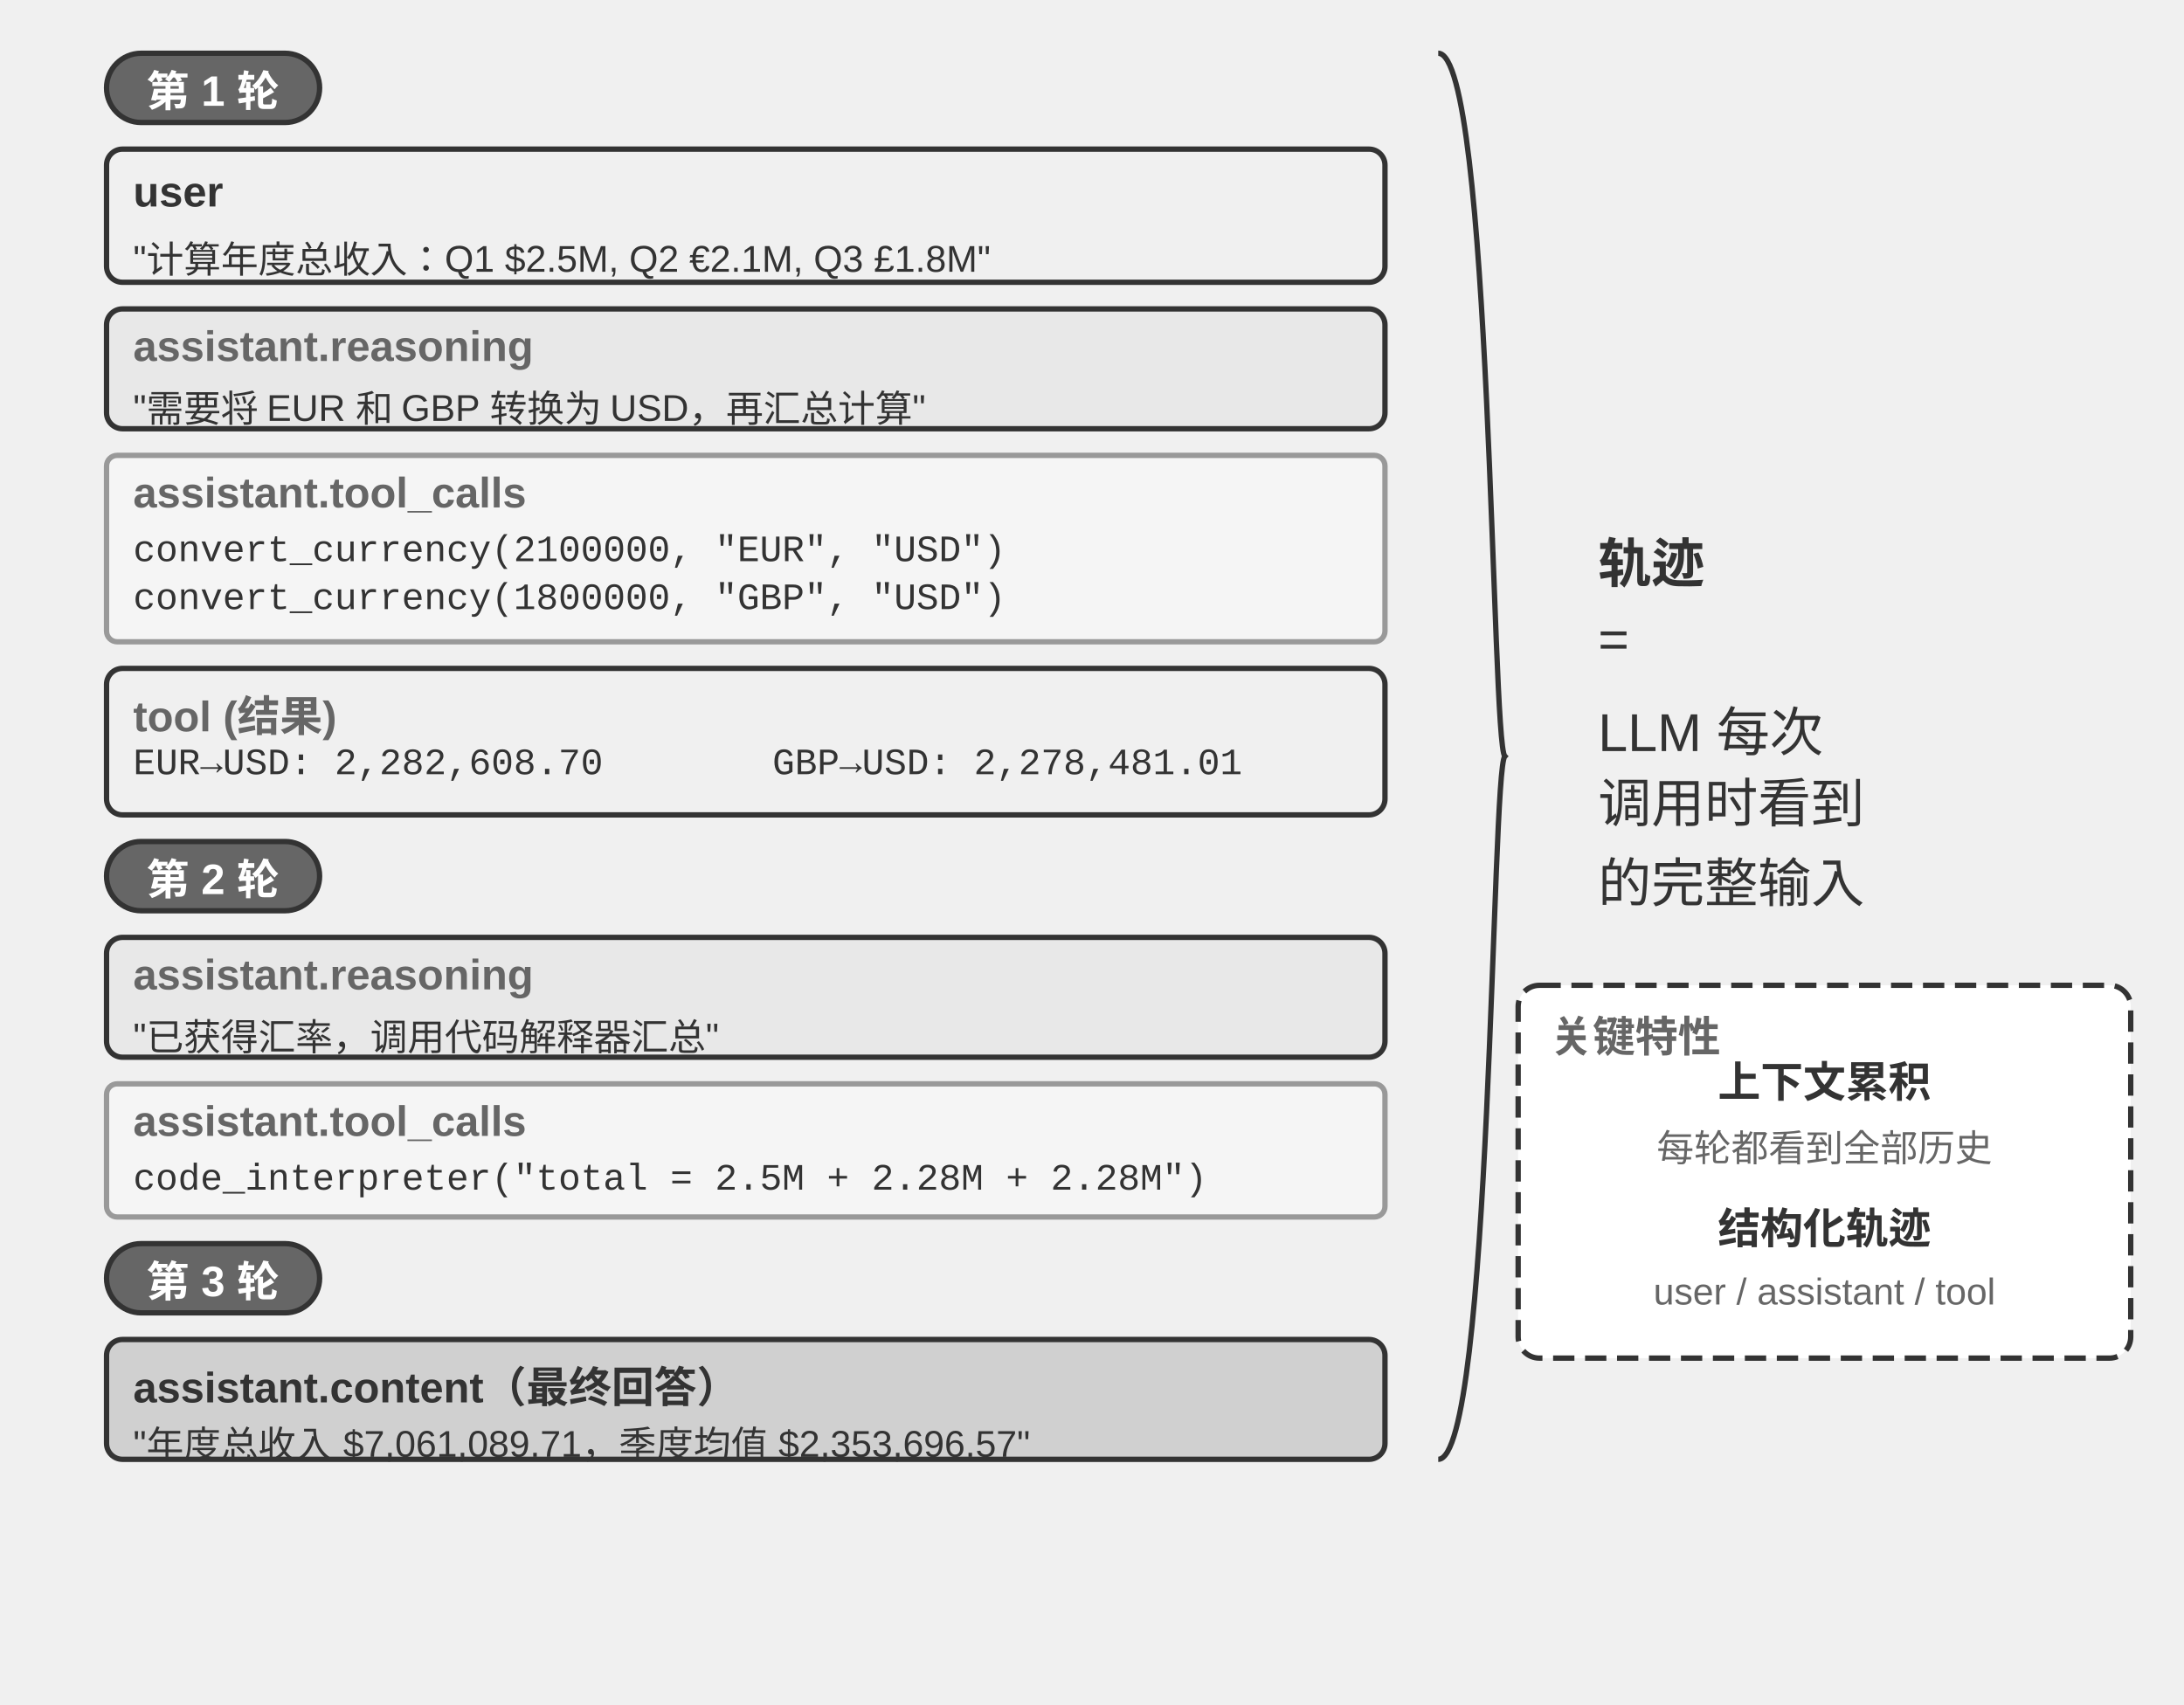
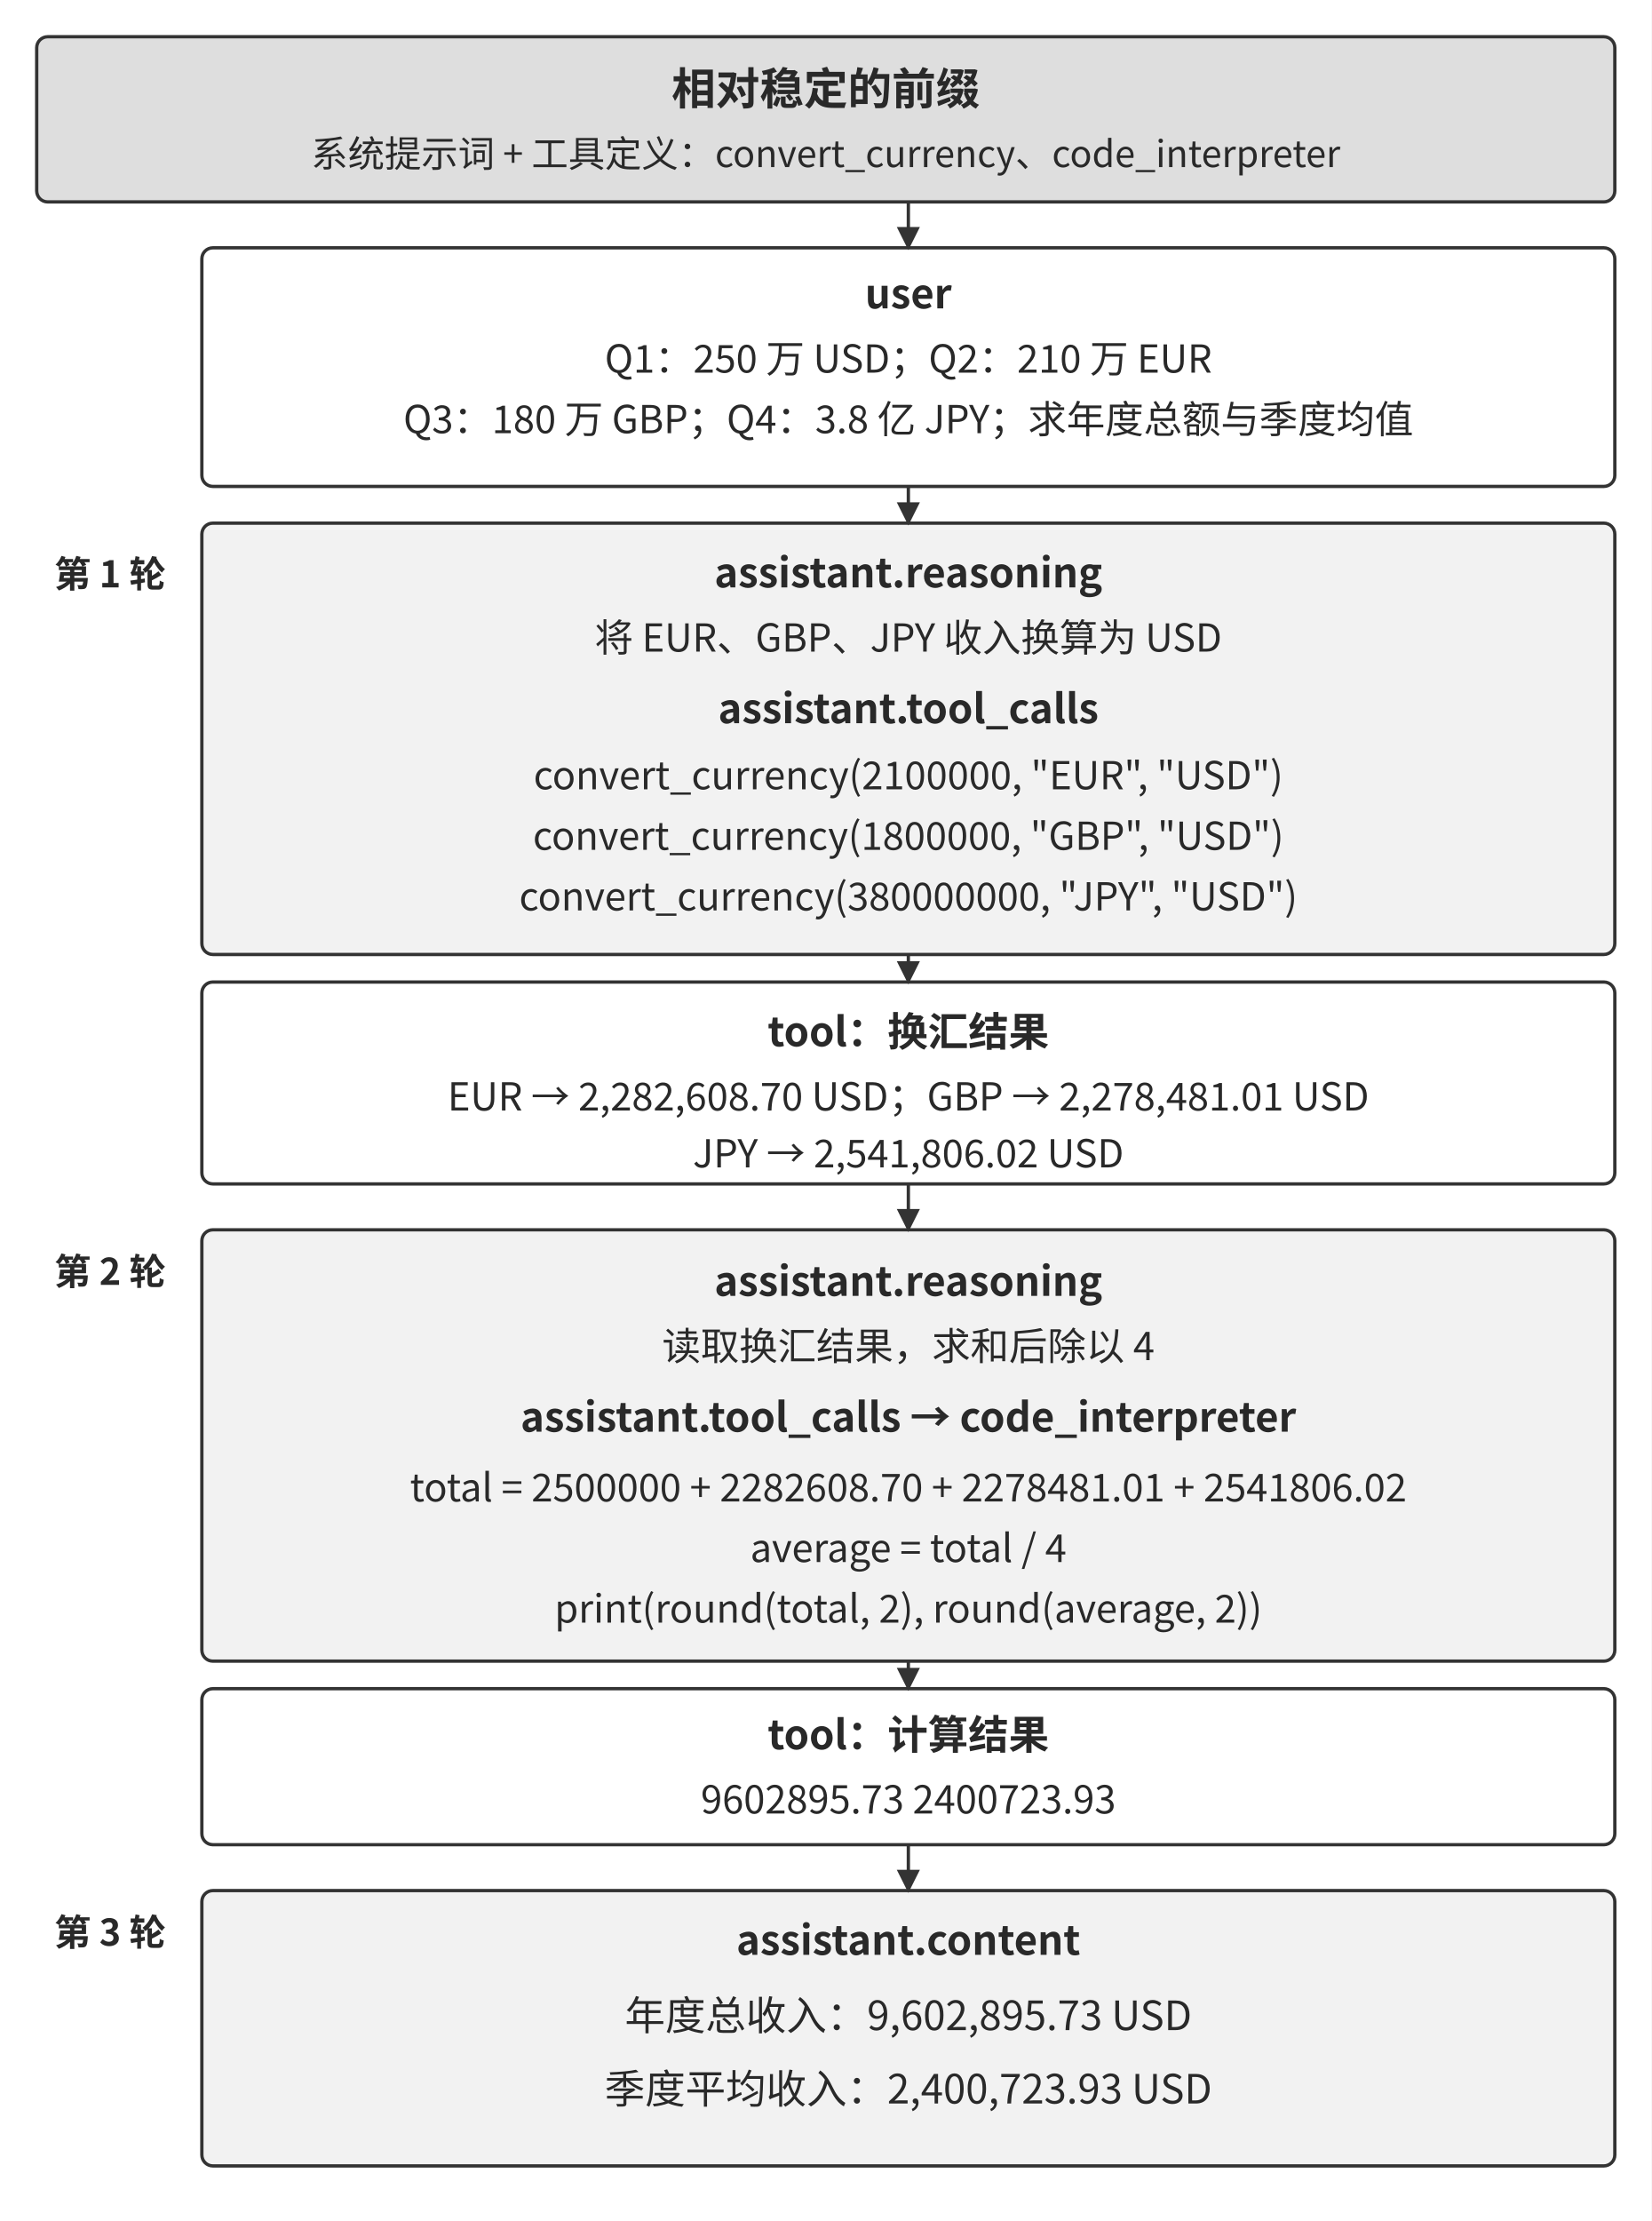
- <svg xmlns="http://www.w3.org/2000/svg" viewBox="0 40 820 640" width="820" height="640" style="background:#ffffff">
+ <svg xmlns="http://www.w3.org/2000/svg" width="150mm" height="201.67mm" viewBox="0 0 900 1210" role="img" aria-labelledby="title desc">
  <defs>
-     <marker id="ah" markerWidth="12" markerHeight="8" refX="12" refY="4" orient="auto">
-       <polygon points="0 0, 12 4, 0 8" fill="#333333" />
-     </marker>
-     <marker id="ah-light" markerWidth="12" markerHeight="8" refX="12" refY="4" orient="auto">
-       <polygon points="0 0, 12 4, 0 8" fill="#999999" />
+     <marker id="arrow" viewBox="0 0 10 10" refX="9" refY="5" markerWidth="7" markerHeight="7" orient="auto-start-reverse">
+       <path d="M0 0 L10 5 L0 10 Z" fill="#333333" />
    </marker>
  </defs>
-   <rect x="40" y="60" width="80" height="26" rx="13" fill="#666666" stroke="#333333" stroke-width="2" />
-   <text x="80.0" y="73.0" font-family="Arial, 'Helvetica Neue', Helvetica, 'PingFang SC', 'Microsoft YaHei', sans-serif" font-size="16" fill="#ffffff" text-anchor="middle" dominant-baseline="central" font-weight="bold">第 1 轮</text>
-   <rect x="40" y="96" width="480" height="50" rx="6" fill="#f0f0f0" stroke="#333333" stroke-width="2" />
-   <text x="50" y="112" font-family="Arial, 'Helvetica Neue', Helvetica, 'PingFang SC', 'Microsoft YaHei', sans-serif" font-size="16" fill="#333333" text-anchor="start" dominant-baseline="central" font-weight="bold">user</text>
-   <text x="50" y="134" font-family="Arial, 'Helvetica Neue', Helvetica, 'PingFang SC', 'Microsoft YaHei', sans-serif" font-size="14" fill="#333333" text-anchor="start" dominant-baseline="central" font-weight="normal">"计算年度总收入：Q1 $2.5M, Q2 €2.1M, Q3 £1.8M"</text>
-   <rect x="40" y="156" width="480" height="45" rx="6" fill="#e8e8e8" stroke="#333333" stroke-width="2" />
-   <text x="50" y="170" font-family="Arial, 'Helvetica Neue', Helvetica, 'PingFang SC', 'Microsoft YaHei', sans-serif" font-size="16" fill="#666666" text-anchor="start" dominant-baseline="central" font-weight="bold">assistant.reasoning</text>
-   <text x="50" y="190" font-family="Arial, 'Helvetica Neue', Helvetica, 'PingFang SC', 'Microsoft YaHei', sans-serif" font-size="14" fill="#333333" text-anchor="start" dominant-baseline="central" font-weight="normal">"需要将 EUR 和 GBP 转换为 USD，再汇总计算"</text>
-   <rect x="40" y="211" width="480" height="70" rx="4" fill="#f5f5f5" stroke="#999999" stroke-width="2" />
-   <text x="50" y="225" font-family="Arial, 'Helvetica Neue', Helvetica, 'PingFang SC', 'Microsoft YaHei', sans-serif" font-size="16" fill="#666666" text-anchor="start" dominant-baseline="central" font-weight="bold">assistant.tool_calls</text>
-   <text x="50" y="247" font-family="'Courier New', Courier, monospace" font-size="14" fill="#333333" text-anchor="start" dominant-baseline="central">convert_currency(2100000, "EUR", "USD")</text>
-   <text x="50" y="265" font-family="'Courier New', Courier, monospace" font-size="14" fill="#333333" text-anchor="start" dominant-baseline="central">convert_currency(1800000, "GBP", "USD")</text>
-   <rect x="40" y="291" width="480" height="55" rx="6" fill="#f0f0f0" stroke="#333333" stroke-width="2" />
-   <text x="50" y="305" font-family="Arial, 'Helvetica Neue', Helvetica, 'PingFang SC', 'Microsoft YaHei', sans-serif" font-size="16" fill="#666666" text-anchor="start" dominant-baseline="central" font-weight="bold">tool (结果)</text>
-   <text x="50" y="327" font-family="'Courier New', Courier, monospace" font-size="14" fill="#333333" text-anchor="start" dominant-baseline="central">EUR→USD: 2,282,608.70</text>
-   <text x="290" y="327" font-family="'Courier New', Courier, monospace" font-size="14" fill="#333333" text-anchor="start" dominant-baseline="central">GBP→USD: 2,278,481.01</text>
-   <rect x="40" y="356" width="80" height="26" rx="13" fill="#666666" stroke="#333333" stroke-width="2" />
-   <text x="80.0" y="369.0" font-family="Arial, 'Helvetica Neue', Helvetica, 'PingFang SC', 'Microsoft YaHei', sans-serif" font-size="16" fill="#ffffff" text-anchor="middle" dominant-baseline="central" font-weight="bold">第 2 轮</text>
-   <rect x="40" y="392" width="480" height="45" rx="6" fill="#e8e8e8" stroke="#333333" stroke-width="2" />
-   <text x="50" y="406" font-family="Arial, 'Helvetica Neue', Helvetica, 'PingFang SC', 'Microsoft YaHei', sans-serif" font-size="16" fill="#666666" text-anchor="start" dominant-baseline="central" font-weight="bold">assistant.reasoning</text>
-   <text x="50" y="426" font-family="Arial, 'Helvetica Neue', Helvetica, 'PingFang SC', 'Microsoft YaHei', sans-serif" font-size="14" fill="#333333" text-anchor="start" dominant-baseline="central" font-weight="normal">"已获得汇率，调用代码解释器汇总"</text>
-   <rect x="40" y="447" width="480" height="50" rx="4" fill="#f5f5f5" stroke="#999999" stroke-width="2" />
-   <text x="50" y="461" font-family="Arial, 'Helvetica Neue', Helvetica, 'PingFang SC', 'Microsoft YaHei', sans-serif" font-size="16" fill="#666666" text-anchor="start" dominant-baseline="central" font-weight="bold">assistant.tool_calls</text>
-   <text x="50" y="483" font-family="'Courier New', Courier, monospace" font-size="14" fill="#333333" text-anchor="start" dominant-baseline="central">code_interpreter("total = 2.5M + 2.28M + 2.28M")</text>
-   <rect x="40" y="507" width="80" height="26" rx="13" fill="#666666" stroke="#333333" stroke-width="2" />
-   <text x="80.0" y="520.0" font-family="Arial, 'Helvetica Neue', Helvetica, 'PingFang SC', 'Microsoft YaHei', sans-serif" font-size="16" fill="#ffffff" text-anchor="middle" dominant-baseline="central" font-weight="bold">第 3 轮</text>
-   <rect x="40" y="543" width="480" height="45" rx="6" fill="#d0d0d0" stroke="#333333" stroke-width="2" />
-   <text x="50" y="557" font-family="Arial, 'Helvetica Neue', Helvetica, 'PingFang SC', 'Microsoft YaHei', sans-serif" font-size="16" fill="#333333" text-anchor="start" dominant-baseline="central" font-weight="bold">assistant.content（最终回答）</text>
-   <text x="50" y="579" font-family="Arial, 'Helvetica Neue', Helvetica, 'PingFang SC', 'Microsoft YaHei', sans-serif" font-size="14" fill="#333333" text-anchor="start" dominant-baseline="central" font-weight="normal">"年度总收入 $7,061,089.71，季度均值 $2,353,696.57"</text>
-   <path d="M 540,60 C 560,60 560,319.0 565,324.0 C 560,329.0 560,588 540,588" fill="none" stroke="#333333" stroke-width="2" />
-   <text x="600" y="250" font-family="Arial, 'Helvetica Neue', Helvetica, 'PingFang SC', 'Microsoft YaHei', sans-serif" font-size="20" fill="#333333" text-anchor="start" dominant-baseline="central" font-weight="bold">轨迹</text>
-   <text x="600" y="280" font-family="Arial, 'Helvetica Neue', Helvetica, 'PingFang SC', 'Microsoft YaHei', sans-serif" font-size="20" fill="#333333" text-anchor="start" dominant-baseline="central" font-weight="normal">=</text>
-   <text x="600" y="310" font-family="Arial, 'Helvetica Neue', Helvetica, 'PingFang SC', 'Microsoft YaHei', sans-serif" font-size="20" fill="#333333" text-anchor="start" dominant-baseline="central" font-weight="normal">LLM 每次</text>
-   <text x="600" y="340" font-family="Arial, 'Helvetica Neue', Helvetica, 'PingFang SC', 'Microsoft YaHei', sans-serif" font-size="20" fill="#333333" text-anchor="start" dominant-baseline="central" font-weight="normal">调用时看到</text>
-   <text x="600" y="370" font-family="Arial, 'Helvetica Neue', Helvetica, 'PingFang SC', 'Microsoft YaHei', sans-serif" font-size="20" fill="#333333" text-anchor="start" dominant-baseline="central" font-weight="normal">的完整输入</text>
-   <rect x="570" y="410" width="230" height="140" rx="8" fill="#ffffff" stroke="#333333" stroke-width="2" stroke-dasharray="8,4" />
-   <text x="582" y="428" font-family="Arial, 'Helvetica Neue', Helvetica, 'PingFang SC', 'Microsoft YaHei', sans-serif" font-size="16" fill="#666666" text-anchor="start" dominant-baseline="central" font-weight="bold">关键特性</text>
-   <text x="685" y="445" font-family="Arial, 'Helvetica Neue', Helvetica, 'PingFang SC', 'Microsoft YaHei', sans-serif" font-size="16" fill="#333333" text-anchor="middle" dominant-baseline="central" font-weight="bold">上下文累积</text>
-   <text x="685" y="470" font-family="Arial, 'Helvetica Neue', Helvetica, 'PingFang SC', 'Microsoft YaHei', sans-serif" font-size="14" fill="#666666" text-anchor="middle" dominant-baseline="central" font-weight="normal">每轮都看到全部历史</text>
-   <text x="685" y="500" font-family="Arial, 'Helvetica Neue', Helvetica, 'PingFang SC', 'Microsoft YaHei', sans-serif" font-size="16" fill="#333333" text-anchor="middle" dominant-baseline="central" font-weight="bold">结构化轨迹</text>
-   <text x="685" y="525" font-family="Arial, 'Helvetica Neue', Helvetica, 'PingFang SC', 'Microsoft YaHei', sans-serif" font-size="14" fill="#666666" text-anchor="middle" dominant-baseline="central" font-weight="normal">user / assistant / tool</text>
+   <rect width="900" height="1210" fill="#ffffff" />
+   <rect x="20" y="20" width="860" height="90" rx="6" fill="#dedede" stroke="#333333" stroke-width="1.8" />
+   <text x="450" y="57" text-anchor="middle" font-family="Noto Sans CJK SC,Source Han Sans CN,Microsoft YaHei,sans-serif" font-size="24" font-weight="700" fill="#292929">相对稳定的前缀</text>
+   <text x="450" y="91" text-anchor="middle" font-family="Noto Sans CJK SC,Source Han Sans CN,Microsoft YaHei,sans-serif" font-size="20" font-weight="400" fill="#292929">系统提示词 + 工具定义：convert_currency、code_interpreter</text>
+   <rect x="110" y="135" width="770" height="130" rx="6" fill="#ffffff" stroke="#333333" stroke-width="1.8" />
+   <text x="495" y="168" text-anchor="middle" font-family="Noto Sans CJK SC,Source Han Sans CN,Microsoft YaHei,sans-serif" font-size="22" font-weight="700" fill="#292929">user</text>
+   <text x="495" y="203" text-anchor="middle" font-family="Noto Sans CJK SC,Source Han Sans CN,Microsoft YaHei,sans-serif" font-size="21" font-weight="400" fill="#292929">Q1：250 万 USD；Q2：210 万 EUR</text>
+   <text x="495" y="236" text-anchor="middle" font-family="Noto Sans CJK SC,Source Han Sans CN,Microsoft YaHei,sans-serif" font-size="21" font-weight="400" fill="#292929">Q3：180 万 GBP；Q4：3.8 亿 JPY；求年度总额与季度均值</text>
+   <text x="60" y="320" text-anchor="middle" font-family="Noto Sans CJK SC,Source Han Sans CN,Microsoft YaHei,sans-serif" font-size="20" font-weight="700" fill="#292929">第 1 轮</text>
+   <rect x="110" y="285" width="770" height="235" rx="6" fill="#f2f2f2" stroke="#333333" stroke-width="1.8" />
+   <text x="495" y="320" text-anchor="middle" font-family="Noto Sans CJK SC,Source Han Sans CN,Microsoft YaHei,sans-serif" font-size="22" font-weight="700" fill="#292929">assistant.reasoning</text>
+   <text x="495" y="355" text-anchor="middle" font-family="Noto Sans CJK SC,Source Han Sans CN,Microsoft YaHei,sans-serif" font-size="21" font-weight="400" fill="#292929">将 EUR、GBP、JPY 收入换算为 USD</text>
+   <text x="495" y="394" text-anchor="middle" font-family="Noto Sans CJK SC,Source Han Sans CN,Microsoft YaHei,sans-serif" font-size="22" font-weight="700" fill="#292929">assistant.tool_calls</text>
+   <text x="495" y="430" text-anchor="middle" font-family="Noto Sans CJK SC,Source Han Sans CN,Microsoft YaHei,sans-serif" font-size="21" font-weight="400" fill="#292929">convert_currency(2100000, "EUR", "USD")</text>
+   <text x="495" y="463" text-anchor="middle" font-family="Noto Sans CJK SC,Source Han Sans CN,Microsoft YaHei,sans-serif" font-size="21" font-weight="400" fill="#292929">convert_currency(1800000, "GBP", "USD")</text>
+   <text x="495" y="496" text-anchor="middle" font-family="Noto Sans CJK SC,Source Han Sans CN,Microsoft YaHei,sans-serif" font-size="21" font-weight="400" fill="#292929">convert_currency(380000000, "JPY", "USD")</text>
+   <rect x="110" y="535" width="770" height="110" rx="6" fill="#ffffff" stroke="#333333" stroke-width="1.8" />
+   <text x="495" y="570" text-anchor="middle" font-family="Noto Sans CJK SC,Source Han Sans CN,Microsoft YaHei,sans-serif" font-size="22" font-weight="700" fill="#292929">tool：换汇结果</text>
+   <text x="495" y="605" text-anchor="middle" font-family="Noto Sans CJK SC,Source Han Sans CN,Microsoft YaHei,sans-serif" font-size="21" font-weight="400" fill="#292929">EUR → 2,282,608.70 USD；GBP → 2,278,481.01 USD</text>
+   <text x="495" y="636" text-anchor="middle" font-family="Noto Sans CJK SC,Source Han Sans CN,Microsoft YaHei,sans-serif" font-size="21" font-weight="400" fill="#292929">JPY → 2,541,806.02 USD</text>
+   <text x="60" y="700" text-anchor="middle" font-family="Noto Sans CJK SC,Source Han Sans CN,Microsoft YaHei,sans-serif" font-size="20" font-weight="700" fill="#292929">第 2 轮</text>
+   <rect x="110" y="670" width="770" height="235" rx="6" fill="#f2f2f2" stroke="#333333" stroke-width="1.8" />
+   <text x="495" y="706" text-anchor="middle" font-family="Noto Sans CJK SC,Source Han Sans CN,Microsoft YaHei,sans-serif" font-size="22" font-weight="700" fill="#292929">assistant.reasoning</text>
+   <text x="495" y="741" text-anchor="middle" font-family="Noto Sans CJK SC,Source Han Sans CN,Microsoft YaHei,sans-serif" font-size="21" font-weight="400" fill="#292929">读取换汇结果，求和后除以 4</text>
+   <text x="495" y="780" text-anchor="middle" font-family="Noto Sans CJK SC,Source Han Sans CN,Microsoft YaHei,sans-serif" font-size="22" font-weight="700" fill="#292929">assistant.tool_calls → code_interpreter</text>
+   <text x="495" y="818" text-anchor="middle" font-family="Noto Sans CJK SC,Source Han Sans CN,Microsoft YaHei,sans-serif" font-size="21" font-weight="400" fill="#292929">total = 2500000 + 2282608.70 + 2278481.01 + 2541806.02</text>
+   <text x="495" y="851" text-anchor="middle" font-family="Noto Sans CJK SC,Source Han Sans CN,Microsoft YaHei,sans-serif" font-size="21" font-weight="400" fill="#292929">average = total / 4</text>
+   <text x="495" y="884" text-anchor="middle" font-family="Noto Sans CJK SC,Source Han Sans CN,Microsoft YaHei,sans-serif" font-size="21" font-weight="400" fill="#292929">print(round(total, 2), round(average, 2))</text>
+   <rect x="110" y="920" width="770" height="85" rx="6" fill="#ffffff" stroke="#333333" stroke-width="1.8" />
+   <text x="495" y="953" text-anchor="middle" font-family="Noto Sans CJK SC,Source Han Sans CN,Microsoft YaHei,sans-serif" font-size="22" font-weight="700" fill="#292929">tool：计算结果</text>
+   <text x="495" y="988" text-anchor="middle" font-family="Noto Sans CJK SC,Source Han Sans CN,Microsoft YaHei,sans-serif" font-size="21" font-weight="400" fill="#292929">9602895.73    2400723.93</text>
+   <text x="60" y="1060" text-anchor="middle" font-family="Noto Sans CJK SC,Source Han Sans CN,Microsoft YaHei,sans-serif" font-size="20" font-weight="700" fill="#292929">第 3 轮</text>
+   <rect x="110" y="1030" width="770" height="150" rx="6" fill="#f2f2f2" stroke="#333333" stroke-width="1.8" />
+   <text x="495" y="1065" text-anchor="middle" font-family="Noto Sans CJK SC,Source Han Sans CN,Microsoft YaHei,sans-serif" font-size="22" font-weight="700" fill="#292929">assistant.content</text>
+   <text x="495" y="1106" text-anchor="middle" font-family="Noto Sans CJK SC,Source Han Sans CN,Microsoft YaHei,sans-serif" font-size="22" font-weight="400" fill="#292929">年度总收入：9,602,895.73 USD</text>
+   <text x="495" y="1146" text-anchor="middle" font-family="Noto Sans CJK SC,Source Han Sans CN,Microsoft YaHei,sans-serif" font-size="22" font-weight="400" fill="#292929">季度平均收入：2,400,723.93 USD</text>
+   <path d="M 495 110 L 495 135" fill="none" stroke="#333333" stroke-width="1.8" marker-end="url(#arrow)" />
+   <path d="M 495 265 L 495 285" fill="none" stroke="#333333" stroke-width="1.8" marker-end="url(#arrow)" />
+   <path d="M 495 520 L 495 535" fill="none" stroke="#333333" stroke-width="1.8" marker-end="url(#arrow)" />
+   <path d="M 495 645 L 495 670" fill="none" stroke="#333333" stroke-width="1.8" marker-end="url(#arrow)" />
+   <path d="M 495 905 L 495 920" fill="none" stroke="#333333" stroke-width="1.8" marker-end="url(#arrow)" />
+   <path d="M 495 1005 L 495 1030" fill="none" stroke="#333333" stroke-width="1.8" marker-end="url(#arrow)" />
</svg>
